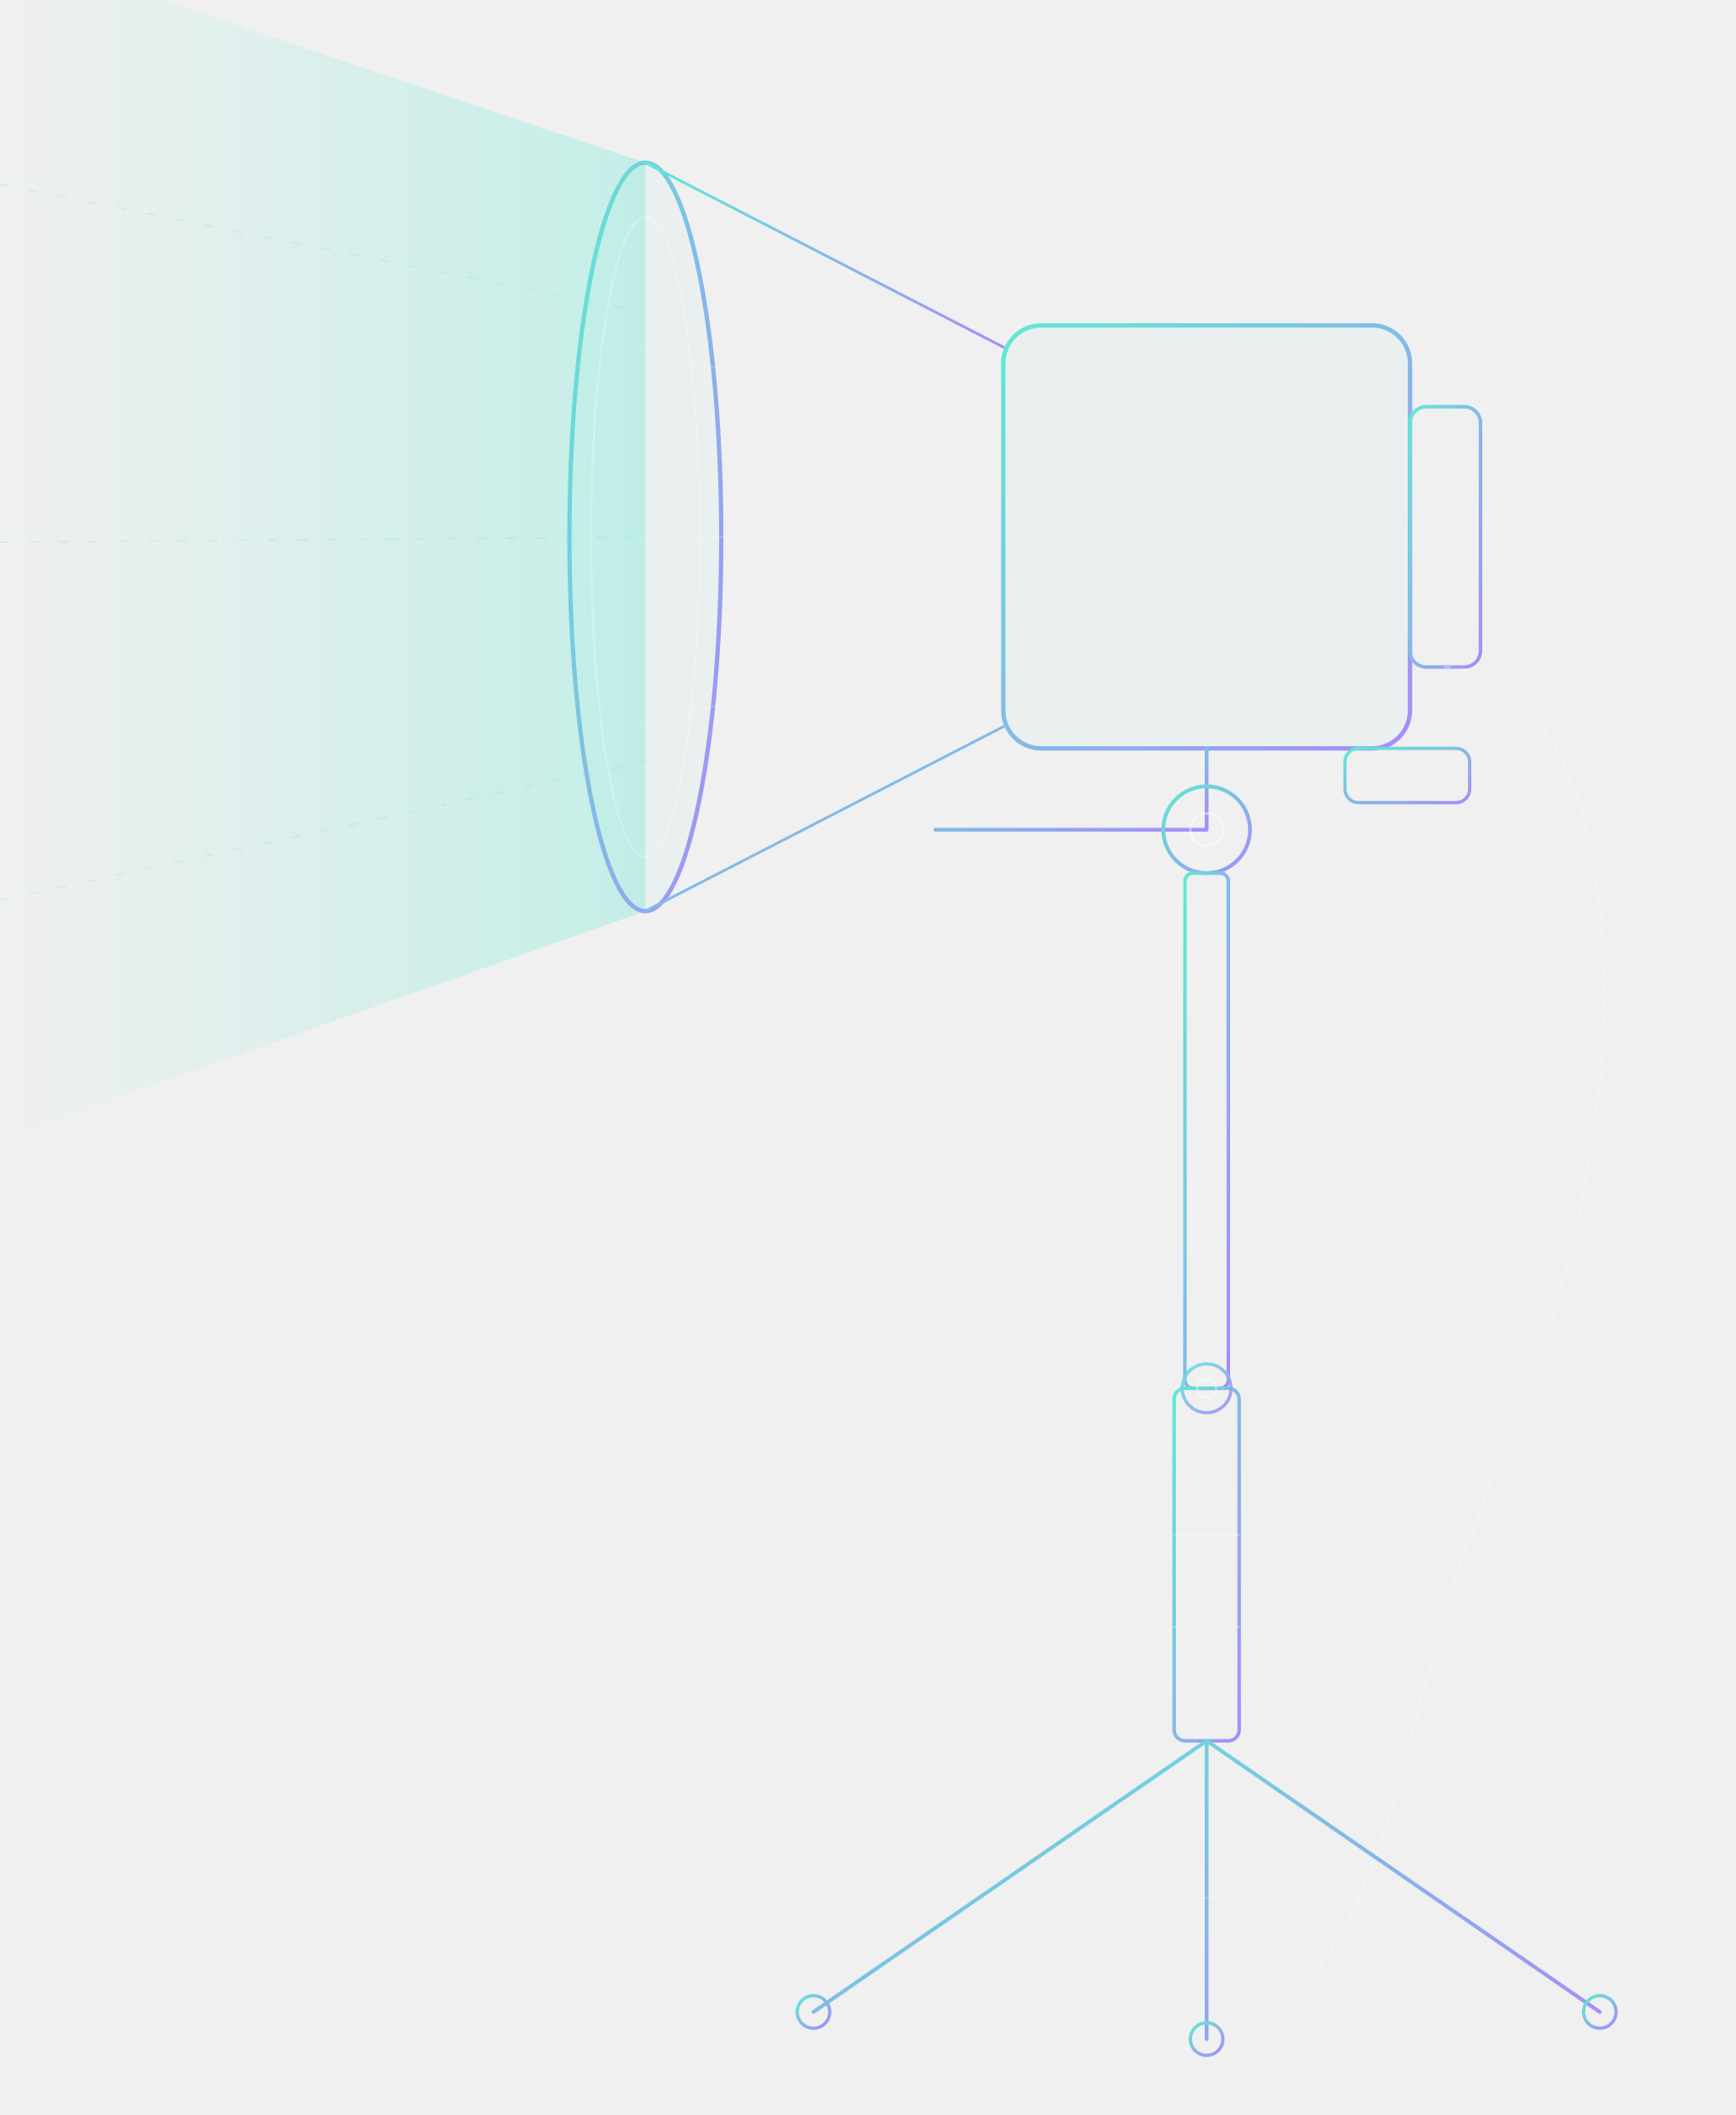
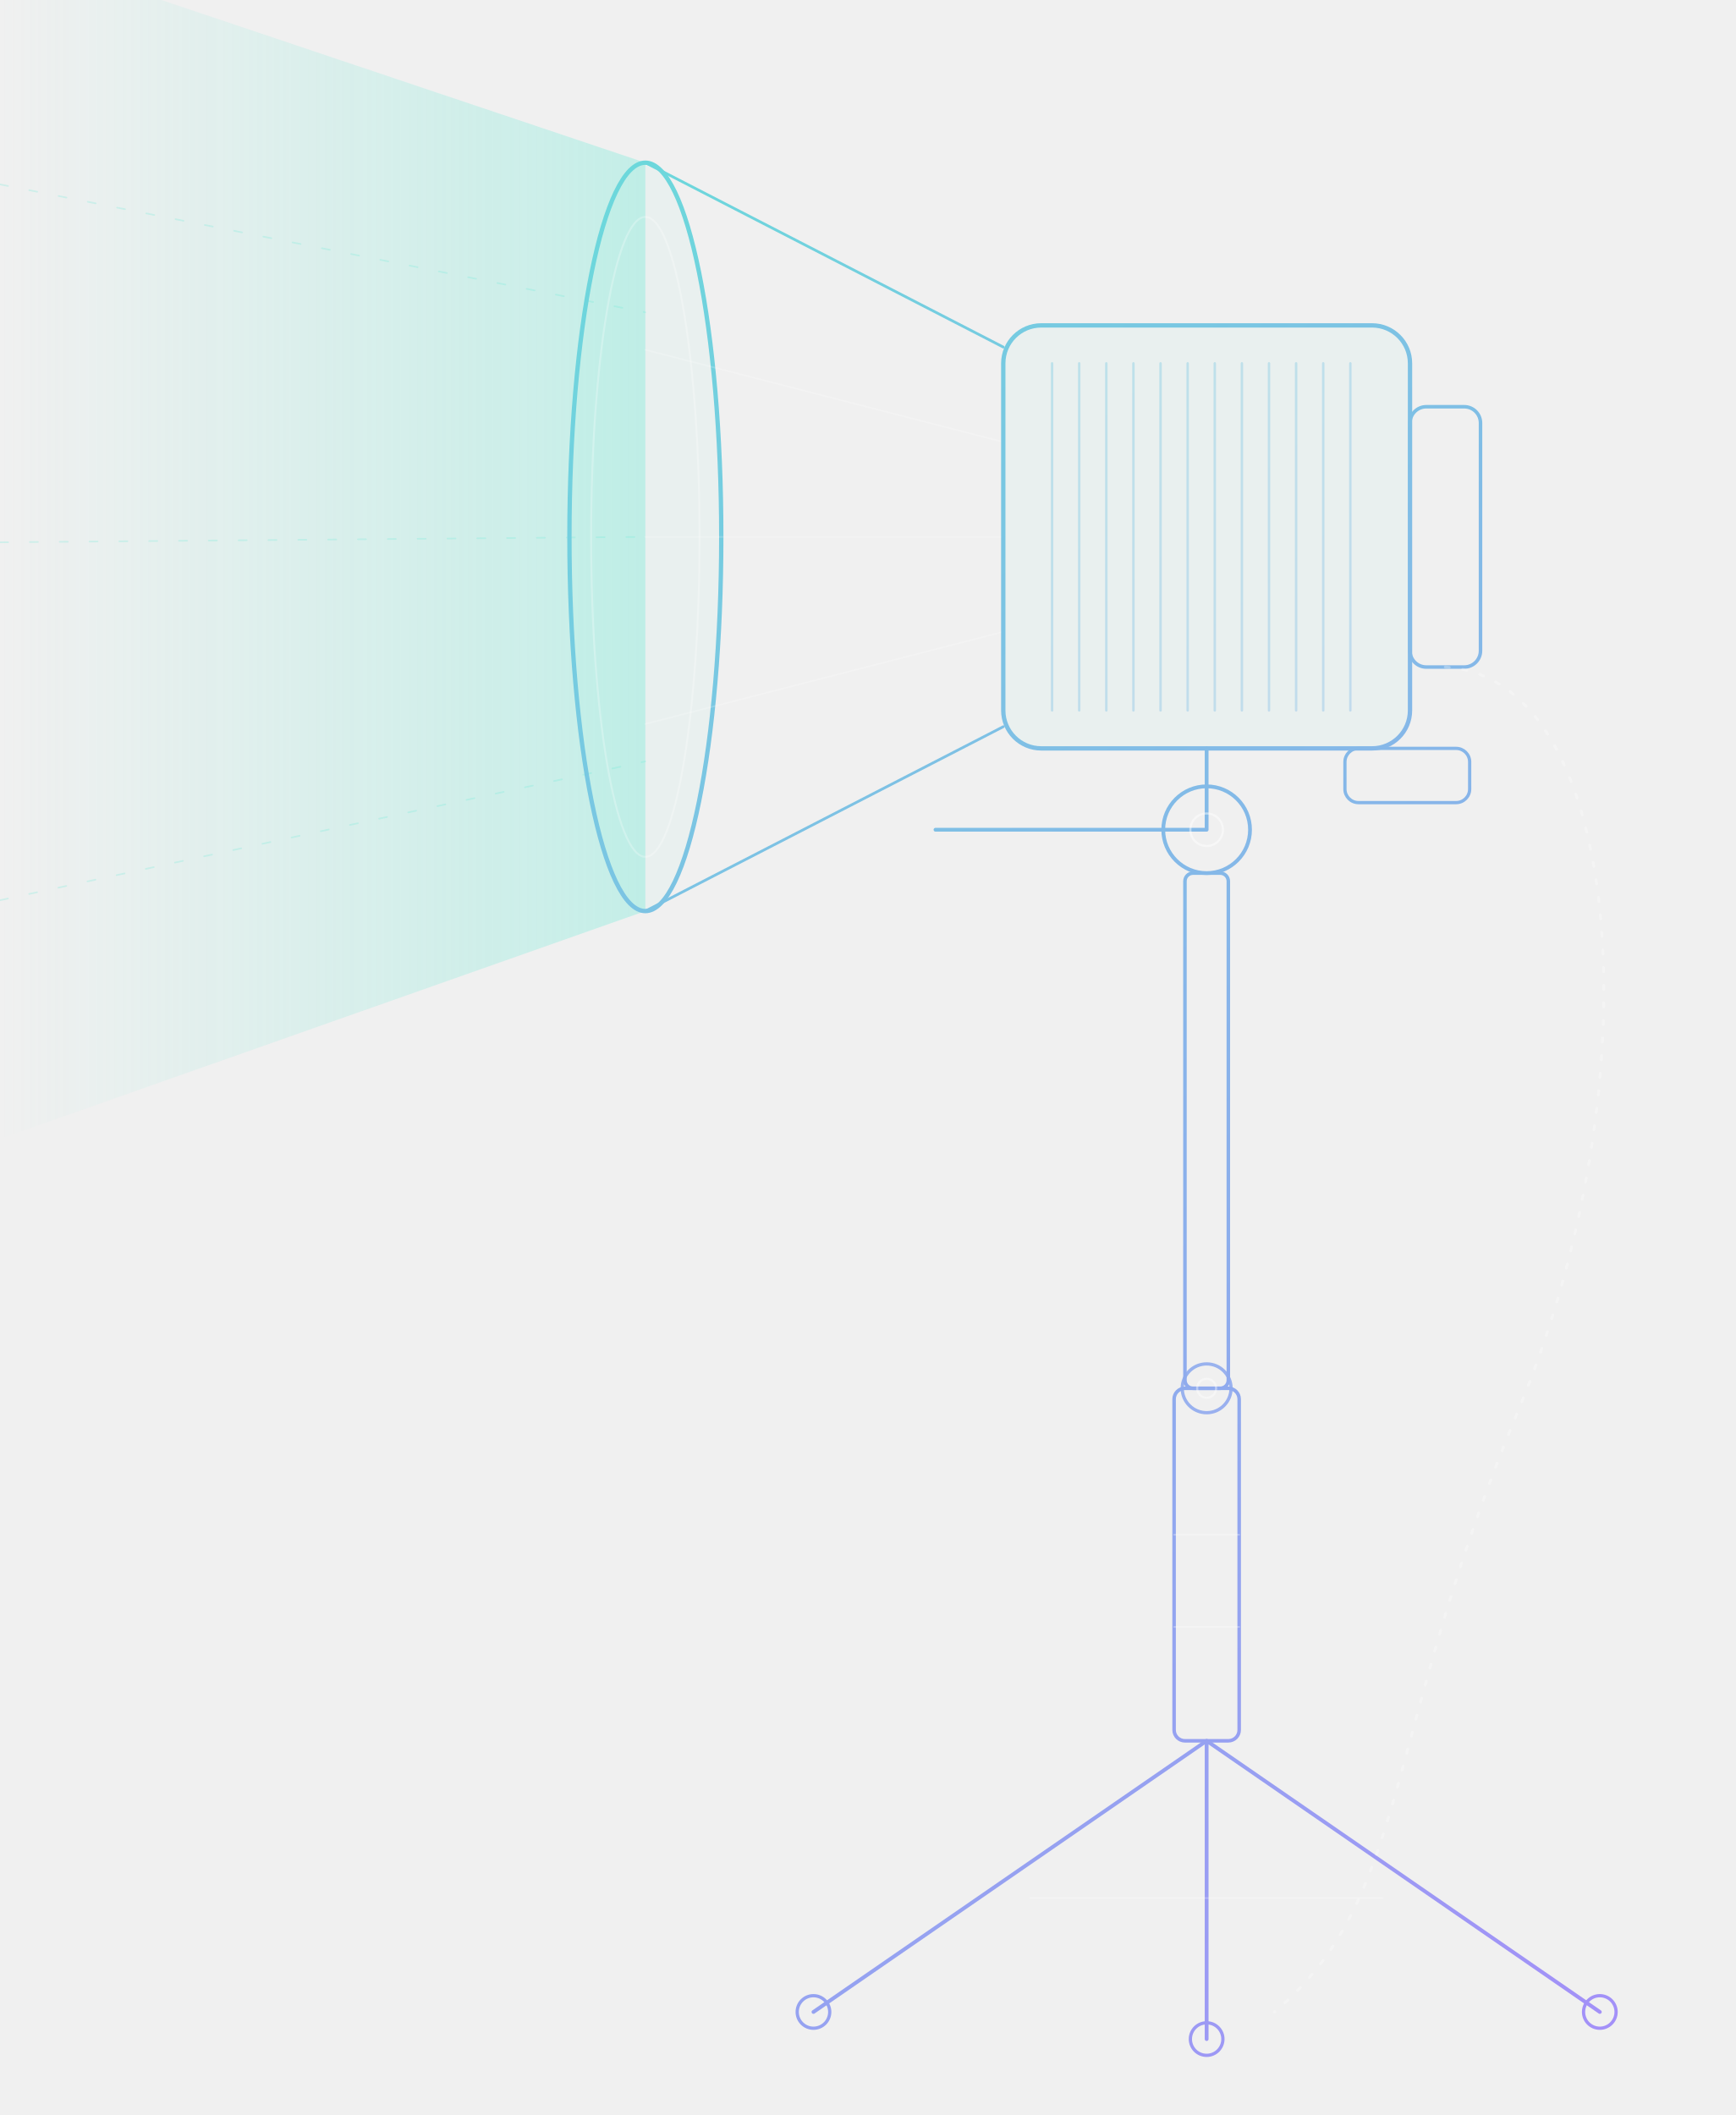
<svg xmlns="http://www.w3.org/2000/svg" viewBox="0 0 640 780" fill="none" stroke-linecap="round" stroke-linejoin="round">
  <defs>
-     <linearGradient id="g" x1="0" y1="0" x2="1" y2="1">
-       <stop offset="0" stop-color="#5eead4" />
-       <stop offset="1" stop-color="#a78bfa" />
-     </linearGradient>
-     <linearGradient id="gv" x1="0" y1="0" x2="0" y2="1">
+     <linearGradient id="g" gradientUnits="userSpaceOnUse" x1="0" y1="0" x2="640" y2="780">
      <stop offset="0" stop-color="#5eead4" />
      <stop offset="1" stop-color="#a78bfa" />
    </linearGradient>
    <radialGradient id="glass" cx=".5" cy=".5" r=".5">
      <stop offset="0" stop-color="#5eead4" stop-opacity=".16" />
      <stop offset=".7" stop-color="#a78bfa" stop-opacity=".05" />
      <stop offset="1" stop-color="#a78bfa" stop-opacity="0" />
    </radialGradient>
    <linearGradient id="beam" x1="0" y1="0" x2="1" y2="0">
      <stop offset="0" stop-color="#5eead4" stop-opacity=".28" />
      <stop offset="1" stop-color="#5eead4" stop-opacity="0" />
    </linearGradient>
    <linearGradient id="beam2" x1="1" y1="0" x2="0" y2="0">
      <stop offset="0" stop-color="#5eead4" stop-opacity=".30" />
      <stop offset="1" stop-color="#5eead4" stop-opacity="0" />
    </linearGradient>
  </defs>
  <path d="M0 -20 L238 60 L238 336 L0 420 Z" fill="url(#beam2)" />
  <line x1="0" y1="68.0" x2="238" y2="115.2" stroke="#5eead4" stroke-width="0.6" opacity="0.22" stroke-dasharray="3 8" />
  <line x1="0" y1="200.0" x2="238" y2="198.0" stroke="#5eead4" stroke-width="0.6" opacity="0.22" stroke-dasharray="3 8" />
  <line x1="0" y1="332.0" x2="238" y2="280.8" stroke="#5eead4" stroke-width="0.6" opacity="0.22" stroke-dasharray="3 8" />
  <ellipse cx="238" cy="198" rx="28" ry="138" stroke="url(#g)" stroke-width="1.6" fill="#5eead4" fill-opacity=".05" />
  <ellipse cx="238" cy="198" rx="20" ry="118" stroke="#fff" stroke-width=".7" opacity=".25" />
  <line x1="238" y1="60" x2="370" y2="128" stroke="url(#g)" stroke-width="1" opacity="1" />
  <line x1="238" y1="336" x2="370" y2="268" stroke="url(#g)" stroke-width="1" opacity="1" />
  <line x1="238" y1="129.0" x2="370" y2="163.0" stroke="#fff" stroke-width="0.6" opacity="0.18" />
  <line x1="238" y1="198.0" x2="370" y2="198.0" stroke="#fff" stroke-width="0.6" opacity="0.18" />
  <line x1="238" y1="267.0" x2="370" y2="233.0" stroke="#fff" stroke-width="0.6" opacity="0.18" />
  <rect x="370" y="120" width="150" height="156" rx="14" stroke="url(#g)" stroke-width="1.6" opacity="1" fill="#5eead4" fill-opacity=".05" />
  <line x1="388" y1="134" x2="388" y2="262" stroke="url(#g)" stroke-width="0.9" opacity="0.38" />
  <line x1="398" y1="134" x2="398" y2="262" stroke="url(#g)" stroke-width="0.9" opacity="0.38" />
  <line x1="408" y1="134" x2="408" y2="262" stroke="url(#g)" stroke-width="0.9" opacity="0.38" />
  <line x1="418" y1="134" x2="418" y2="262" stroke="url(#g)" stroke-width="0.9" opacity="0.38" />
  <line x1="428" y1="134" x2="428" y2="262" stroke="url(#g)" stroke-width="0.9" opacity="0.38" />
  <line x1="438" y1="134" x2="438" y2="262" stroke="url(#g)" stroke-width="0.9" opacity="0.38" />
  <line x1="448" y1="134" x2="448" y2="262" stroke="url(#g)" stroke-width="0.9" opacity="0.38" />
  <line x1="458" y1="134" x2="458" y2="262" stroke="url(#g)" stroke-width="0.9" opacity="0.38" />
  <line x1="468" y1="134" x2="468" y2="262" stroke="url(#g)" stroke-width="0.9" opacity="0.38" />
  <line x1="478" y1="134" x2="478" y2="262" stroke="url(#g)" stroke-width="0.9" opacity="0.38" />
  <line x1="488" y1="134" x2="488" y2="262" stroke="url(#g)" stroke-width="0.9" opacity="0.38" />
  <line x1="498" y1="134" x2="498" y2="262" stroke="url(#g)" stroke-width="0.9" opacity="0.38" />
  <rect x="520" y="150" width="26" height="96" rx="6" stroke="url(#g)" stroke-width="1.3" opacity="1" fill="none" />
  <rect x="496" y="276" width="46" height="20" rx="5" stroke="url(#g)" stroke-width="1.2" opacity="1" fill="none" />
  <path d="M445 276 L445 306 M445 306 H345" stroke="url(#g)" stroke-width="1.4" />
  <circle cx="445" cy="306" r="16" stroke="url(#g)" stroke-width="1.4" opacity="1" fill="none" />
  <circle cx="445" cy="306" r="6" stroke="#fff" stroke-width="0.8" opacity="0.45" fill="none" />
  <rect x="437" y="322" width="16" height="190" rx="3" stroke="url(#g)" stroke-width="1.3" opacity="1" fill="none" />
  <rect x="433" y="512" width="24" height="130" rx="4" stroke="url(#g)" stroke-width="1.3" opacity="1" fill="none" />
  <line x1="433" y1="566" x2="457" y2="566" stroke="#fff" stroke-width="0.6" opacity="0.3" />
  <line x1="433" y1="600" x2="457" y2="600" stroke="#fff" stroke-width="0.6" opacity="0.3" />
  <circle cx="445" cy="512" r="9" stroke="url(#g)" stroke-width="1.2" opacity="0.9" fill="none" />
  <circle cx="445" cy="512" r="3.5" stroke="#fff" stroke-width="0.8" opacity="0.4" fill="none" />
  <path d="M445 642 L300 742 M445 642 L590 742 M445 642 L445 752" stroke="url(#g)" stroke-width="1.4" />
  <circle cx="300" cy="742" r="6" stroke="url(#g)" stroke-width="1.2" opacity="1" fill="none" />
  <circle cx="590" cy="742" r="6" stroke="url(#g)" stroke-width="1.2" opacity="1" fill="none" />
  <circle cx="445" cy="752" r="6" stroke="url(#g)" stroke-width="1.2" opacity="1" fill="none" />
  <line x1="380" y1="700" x2="510" y2="700" stroke="#fff" stroke-width="0.6" opacity="0.25" />
  <path d="M533 246 C 600 250, 610 400, 560 520 S 520 700, 470 742" stroke="#fff" stroke-width="1" opacity=".3" stroke-dasharray="1.5 5" />
</svg>
